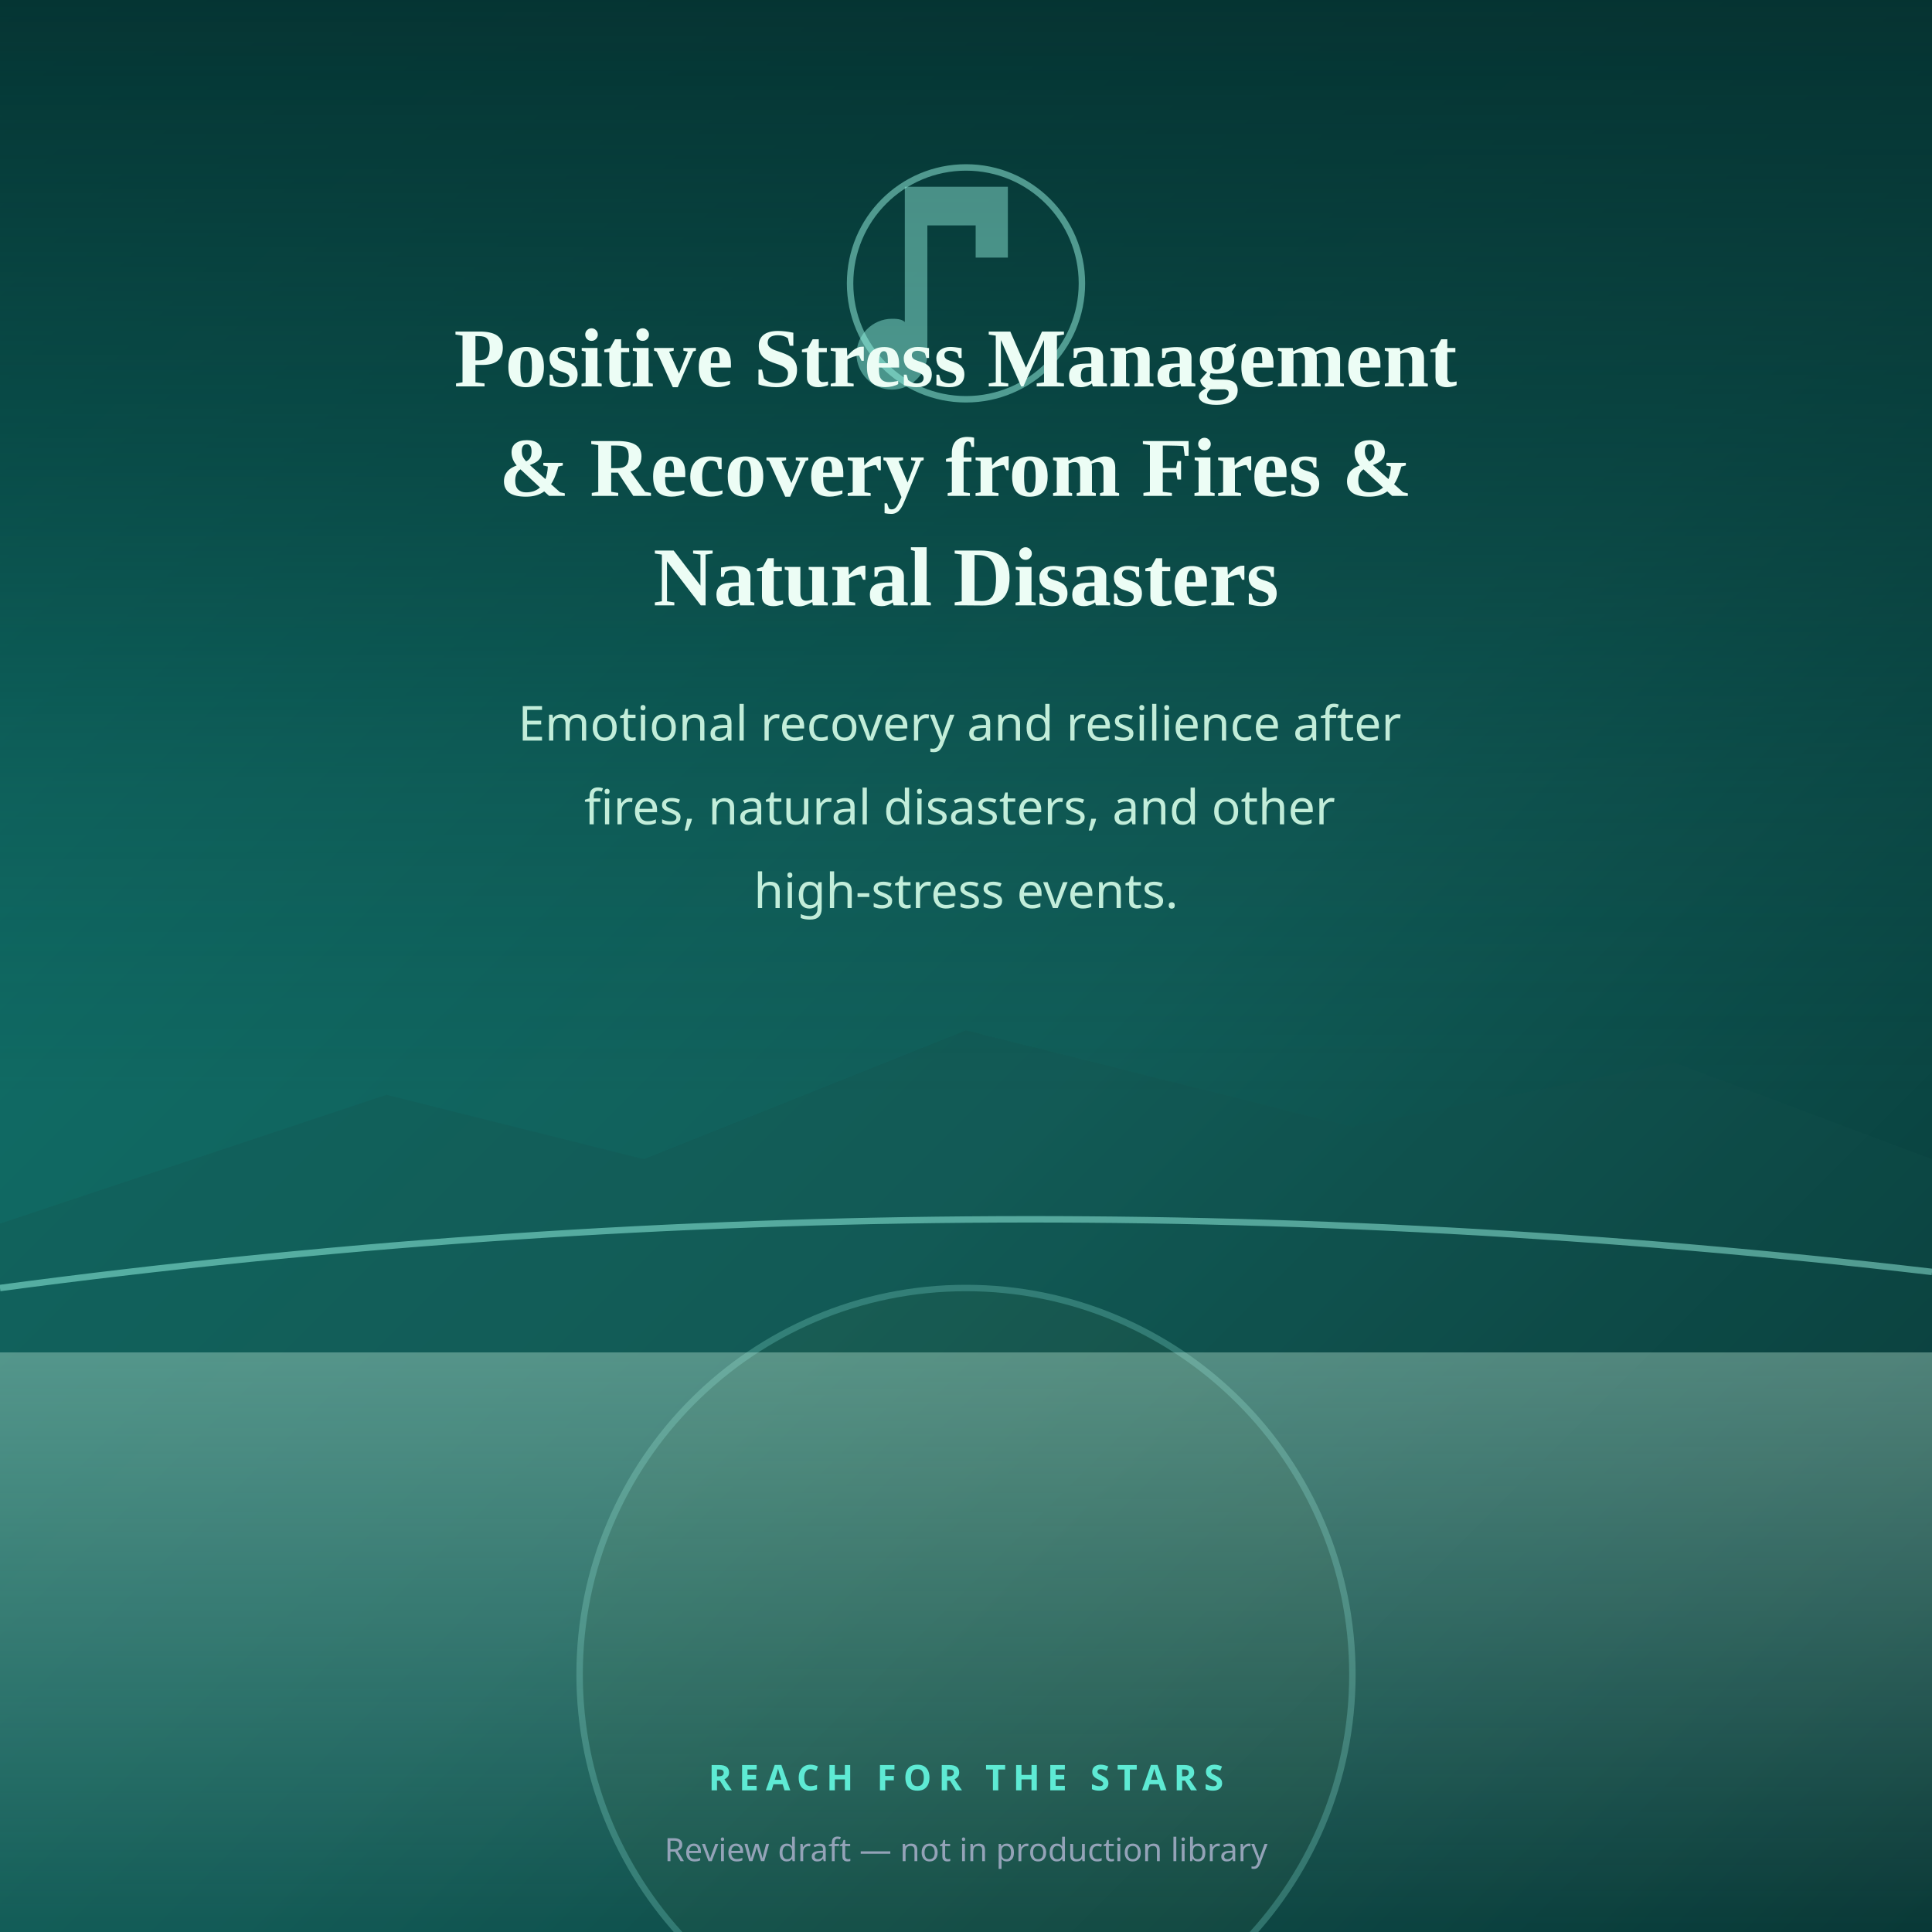
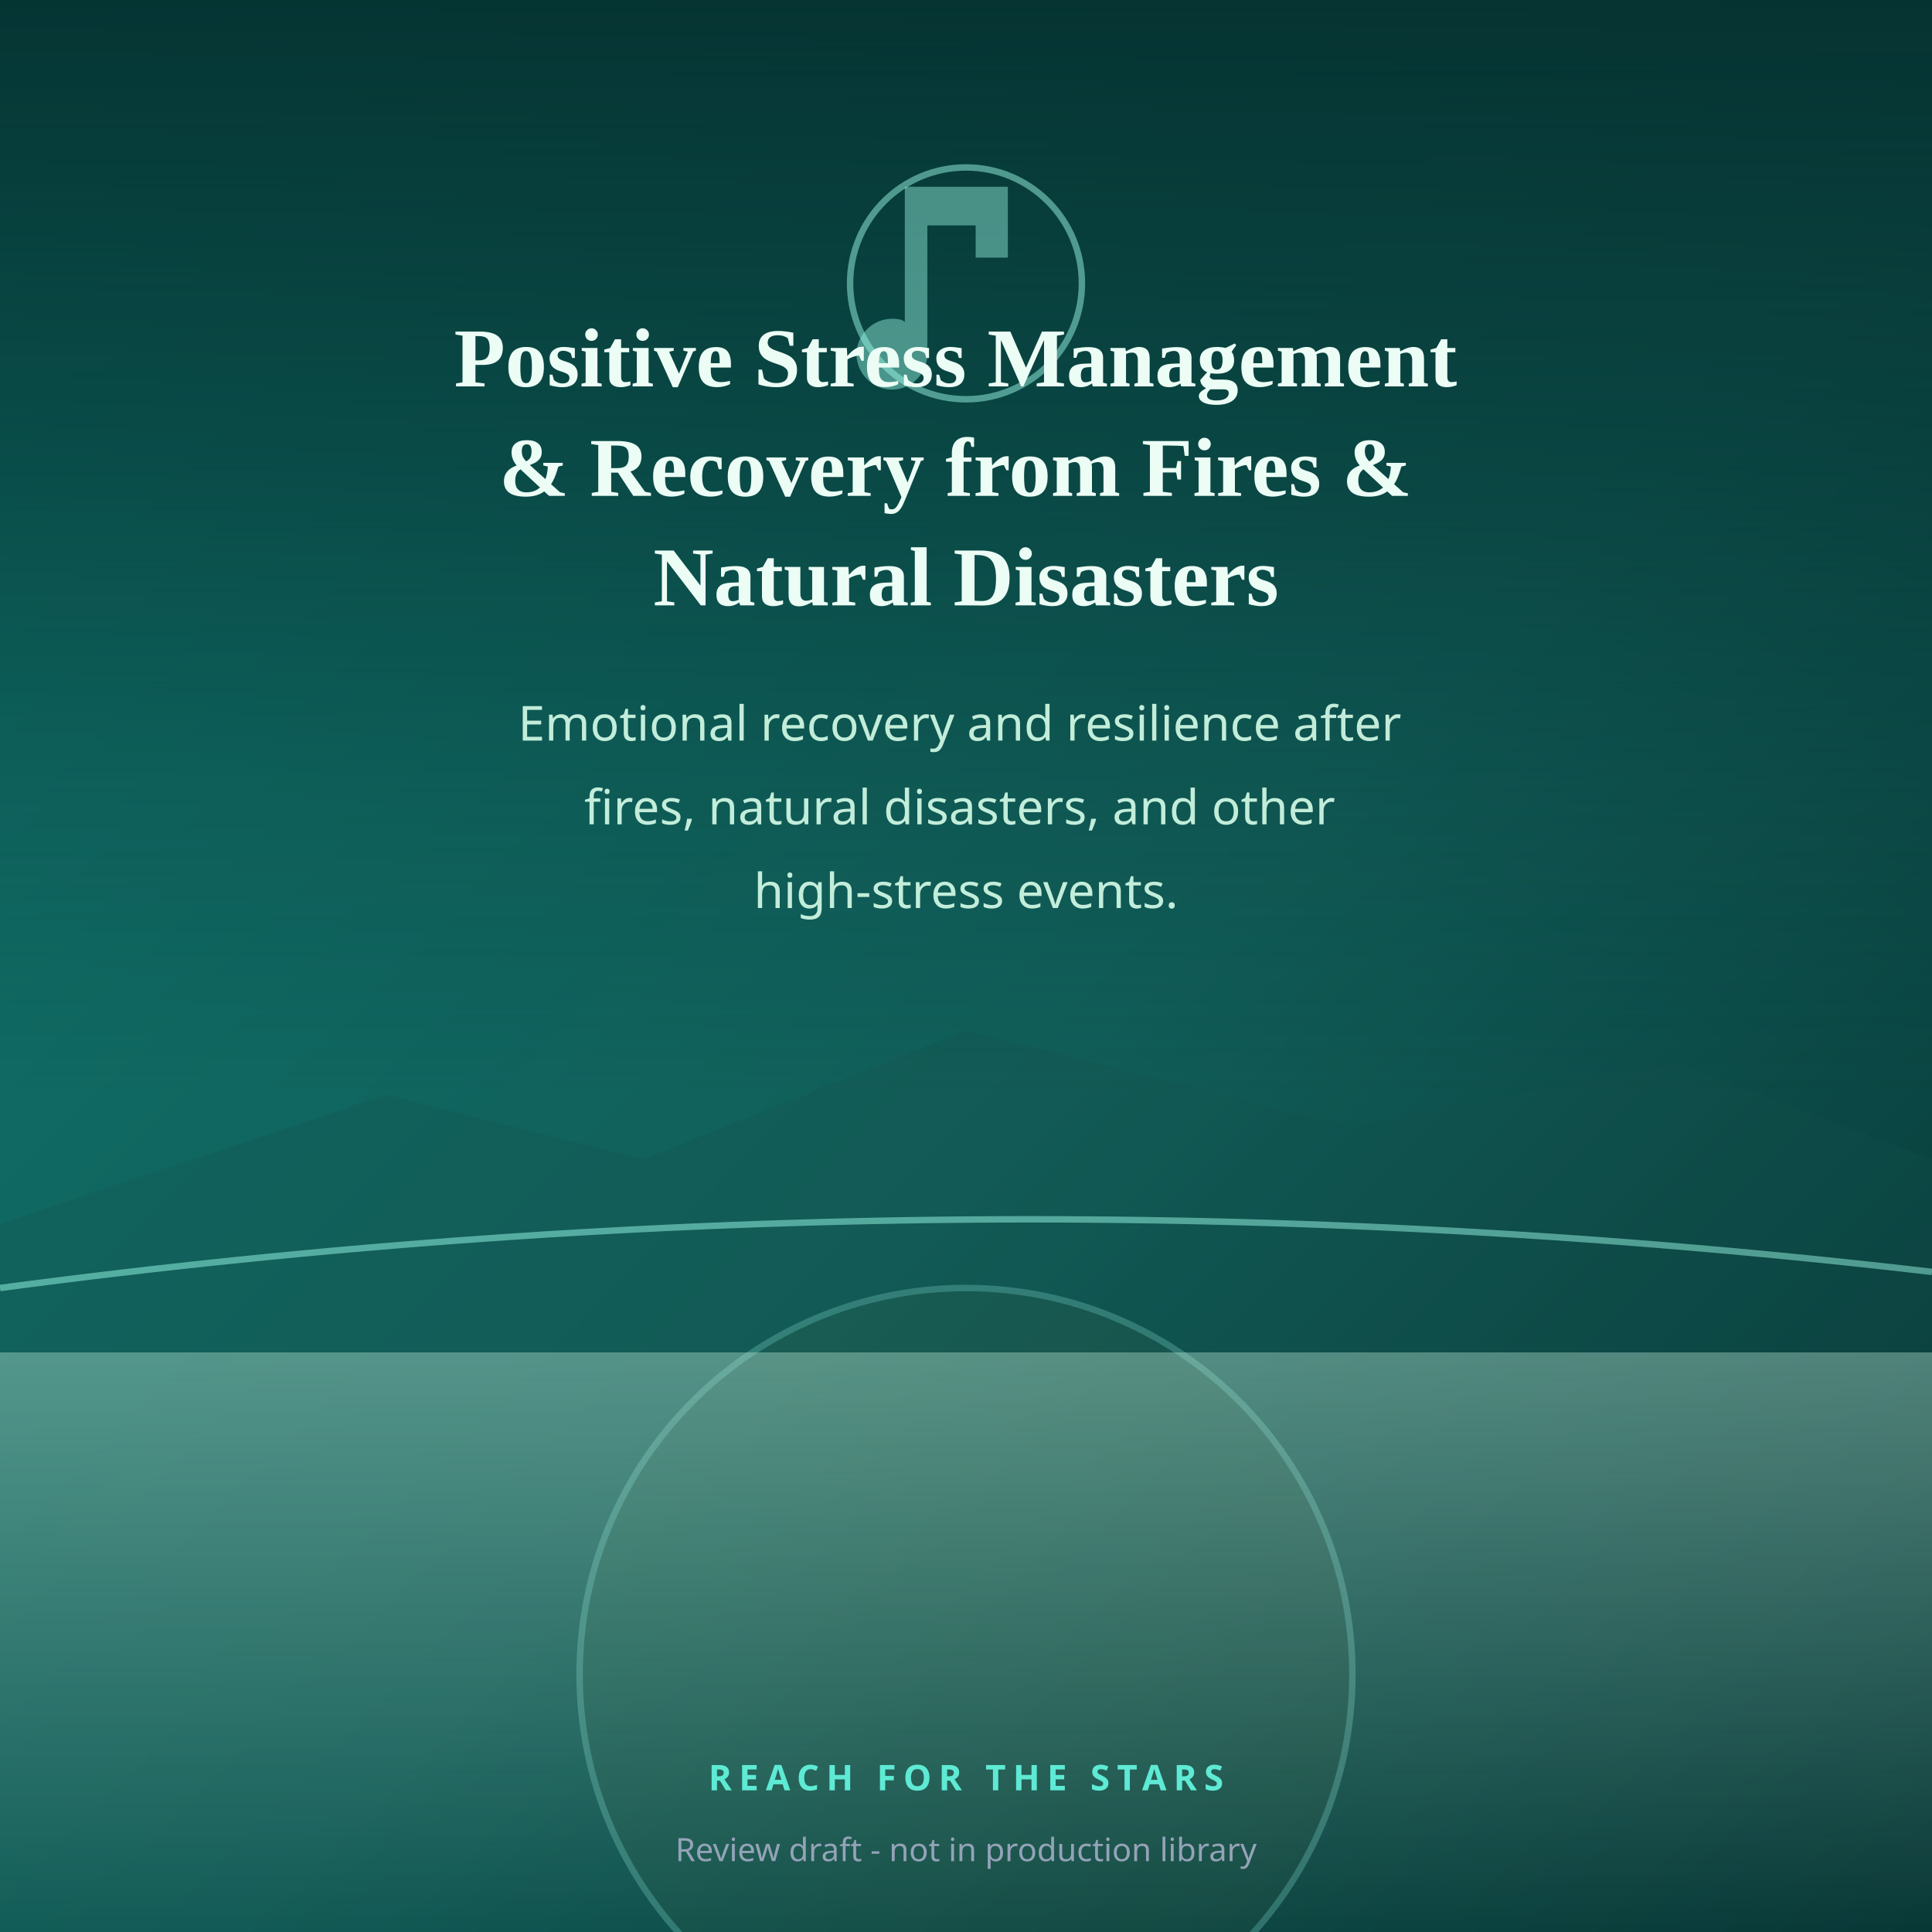
<svg xmlns="http://www.w3.org/2000/svg" width="600" height="600" viewBox="0 0 600 600">
  <defs>
    <linearGradient id="bg" x1="0%" y1="0%" x2="100%" y2="100%">
      <stop offset="0%" style="stop-color:#0f766e" />
      <stop offset="55%" style="stop-color:#115e59" />
      <stop offset="100%" style="stop-color:#042f2e" />
    </linearGradient>
    <linearGradient id="accent" x1="0%" y1="0%" x2="0%" y2="100%">
      <stop offset="0%" style="stop-color:#d1fae5;stop-opacity:0.35" />
      <stop offset="100%" style="stop-color:#d1fae5;stop-opacity:0" />
    </linearGradient>
    <linearGradient id="textFade" x1="0" y1="0" x2="0" y2="1">
      <stop offset="0%" style="stop-color:#042f2e;stop-opacity:0.92" />
      <stop offset="42%" style="stop-color:#042f2e;stop-opacity:0.55" />
      <stop offset="72%" style="stop-color:#042f2e;stop-opacity:0.2" />
      <stop offset="100%" style="stop-color:#042f2e;stop-opacity:0" />
    </linearGradient>
  </defs>
  <rect width="100%" height="100%" fill="url(#bg)" />
  <g opacity="0.5">
    <circle cx="300" cy="520" r="120" fill="#fbbf24" fill-opacity="0.12" stroke="#99f6e4" stroke-width="2" />
    <path fill="#134e4a" fill-opacity="0.5" stroke="none" d="M0 380 L120 340 L200 360 L300 320 L420 350 L520 330 L600 360 L600 600 L0 600Z" />
    <path fill="none" stroke="#99f6e4" stroke-width="2" d="M0 400 Q300 360 600 395" />
  </g>
  <rect x="0" y="0" width="600" height="340" fill="url(#textFade)" />
  <rect x="0" y="420" width="600" height="180" fill="url(#accent)" />
  <circle cx="300" cy="88" r="36" fill="none" stroke="#99f6e4" stroke-width="2" opacity="0.5" />
  <path d="M288 70v40c0 6-5 11-11 11s-11-5-11-11 5-11 11-11c1 0 3 0 4 1V58h32v22h-10V70h-16z" fill="#99f6e4" opacity="0.45" />
  <text fill="#ecfdf5" font-family="Georgia, 'Times New Roman', serif" font-size="26" font-weight="700">
    <tspan x="300" y="120" text-anchor="middle">Positive Stress Management</tspan>
    <tspan x="300" y="154" text-anchor="middle">&amp; Recovery from Fires &amp;</tspan>
    <tspan x="300" y="188" text-anchor="middle">Natural Disasters</tspan>
  </text>
  <text fill="#d1fae5" font-family="system-ui, Segoe UI, sans-serif" font-size="15" opacity="0.92">
    <tspan x="300" y="230" text-anchor="middle">Emotional recovery and resilience after</tspan>
    <tspan x="300" y="256" text-anchor="middle">fires, natural disasters, and other</tspan>
    <tspan x="300" y="282" text-anchor="middle">high-stress events.</tspan>
  </text>
  <text x="300" y="556" text-anchor="middle" fill="#5eead4" font-family="system-ui, sans-serif" font-size="11" letter-spacing="0.2em" font-weight="600">REACH FOR THE STARS</text>
-   <text x="300" y="578" text-anchor="middle" fill="#94a3b8" font-family="system-ui, sans-serif" font-size="10">Review draft — not in production library</text>
+   <text x="300" y="578" text-anchor="middle" fill="#94a3b8" font-family="system-ui, sans-serif" font-size="10">Review draft - not in production library</text>
</svg>
